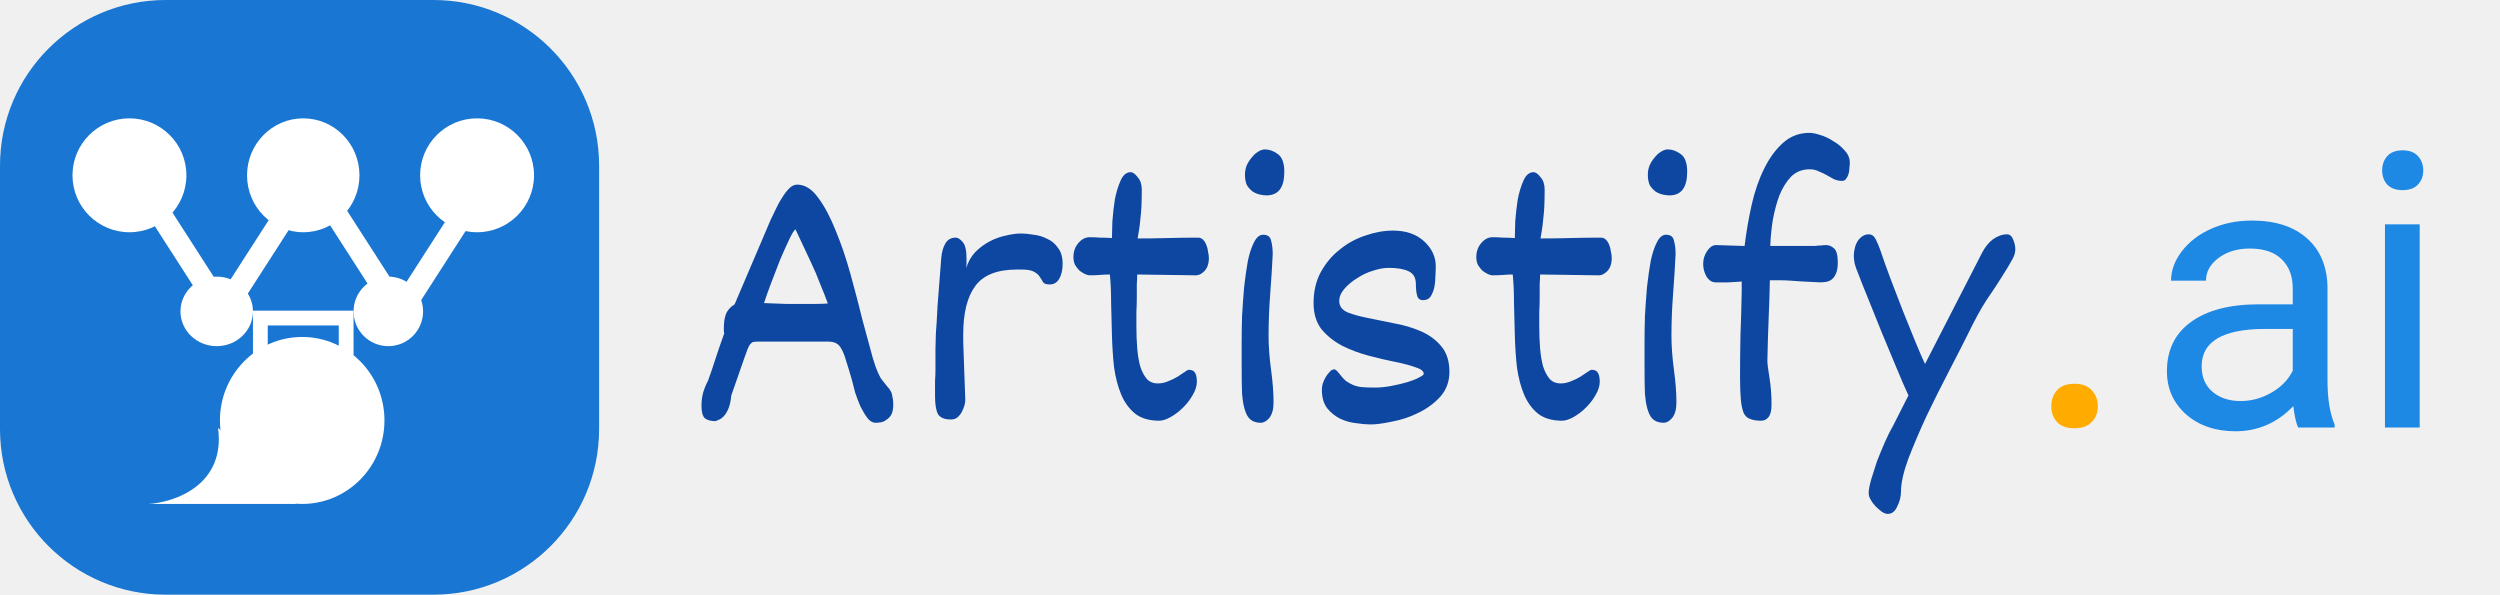
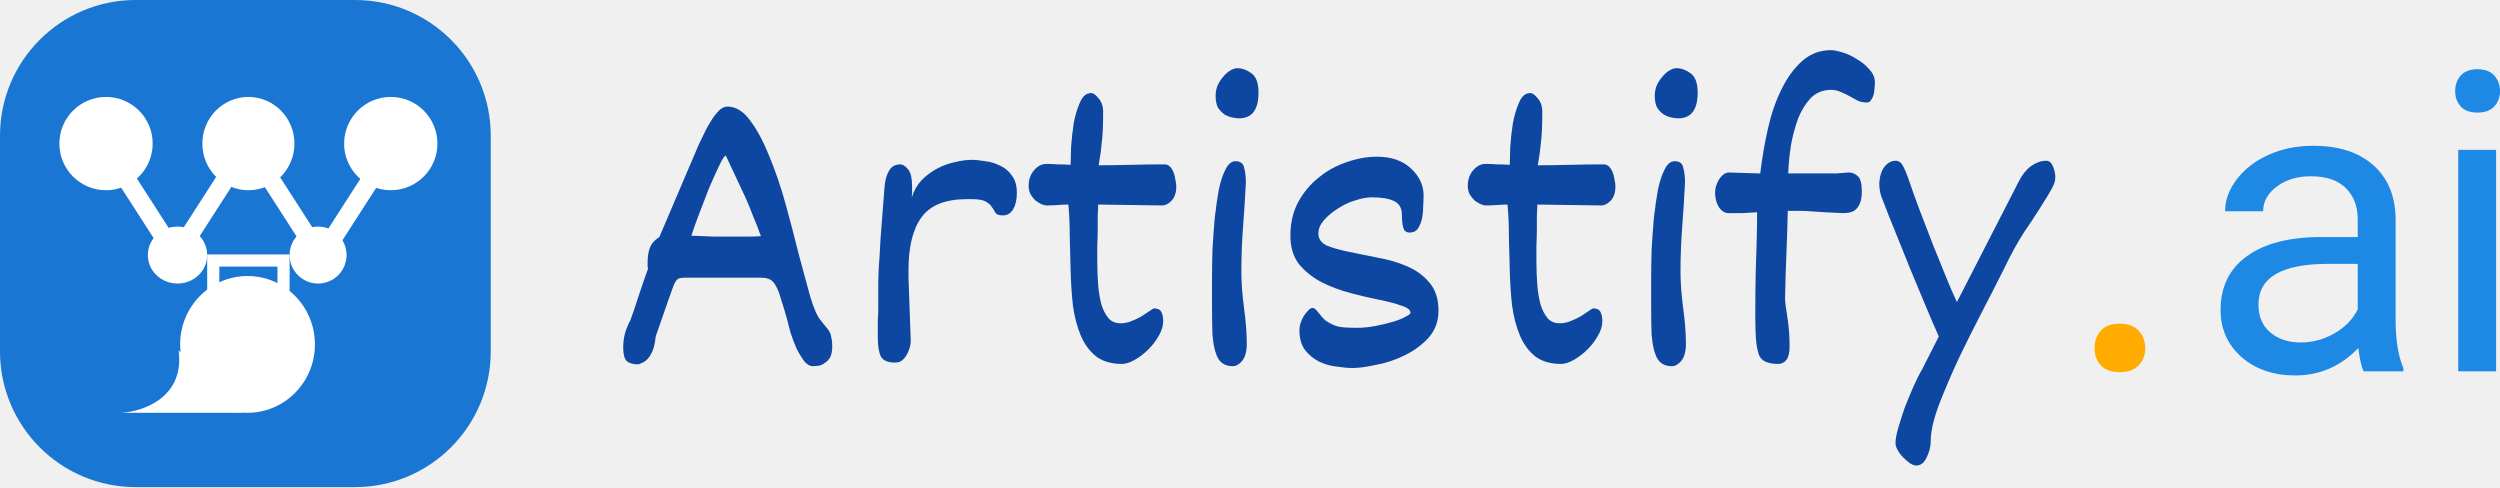
- <svg xmlns="http://www.w3.org/2000/svg" width="1690" height="402" viewBox="0 0 1690 402" fill="none">
-   <path d="M474.2 274.32C474.2 271.147 474.573 268.16 475.32 265.36C476.253 262.373 477.373 259.667 478.68 257.24C480.173 253.133 481.76 248.467 483.44 243.24C485.12 238.013 487.173 232.04 489.6 225.32C489.413 224.76 489.32 224.107 489.32 223.36C489.32 222.613 489.32 222.053 489.32 221.68C489.32 217.947 489.787 214.867 490.72 212.44C491.653 209.827 493.613 207.587 496.6 205.72L520.96 148.6C522.08 146.36 523.293 143.84 524.6 141.04C525.907 138.24 527.307 135.72 528.8 133.48C530.293 131.053 531.88 129 533.56 127.32C535.24 125.64 537.013 124.8 538.88 124.8C544.107 124.8 548.867 127.787 553.16 133.76C557.453 139.547 561.373 146.92 564.92 155.88C568.653 164.84 572.013 174.733 575 185.56C577.987 196.387 580.693 206.747 583.12 216.64C585.733 226.347 588.067 234.933 590.12 242.4C592.36 249.867 594.507 254.813 596.56 257.24C597.867 258.92 598.987 260.32 599.92 261.44C600.853 262.373 601.6 263.4 602.16 264.52C602.72 265.453 603.093 266.667 603.28 268.16C603.653 269.467 603.84 271.24 603.84 273.48C603.84 276.467 603.373 278.8 602.44 280.48C601.507 281.973 600.387 283.093 599.08 283.84C597.96 284.773 596.653 285.333 595.16 285.52C593.853 285.707 592.733 285.8 591.8 285.8C589.933 285.8 588.16 284.773 586.48 282.72C584.8 280.48 583.213 277.867 581.72 274.88C580.413 271.893 579.2 268.72 578.08 265.36C577.147 262 576.4 259.107 575.84 256.68C574.347 251.453 573.04 247.16 571.92 243.8C570.987 240.44 569.96 237.827 568.84 235.96C567.907 234.093 566.693 232.787 565.2 232.04C563.893 231.293 562.027 230.92 559.6 230.92H512.56C511.253 230.92 510.133 231.013 509.2 231.2C508.453 231.387 507.707 231.947 506.96 232.88C506.4 233.627 505.84 234.747 505.28 236.24C504.72 237.733 503.973 239.787 503.04 242.4L494.36 267.32C493.987 271.053 493.333 274.04 492.4 276.28C491.467 278.52 490.347 280.293 489.04 281.6C487.92 282.72 486.8 283.467 485.68 283.84C484.56 284.4 483.813 284.68 483.44 284.68C480.453 284.68 478.12 284.027 476.44 282.72C474.947 281.227 474.2 278.427 474.2 274.32ZM516.48 204.88C521.893 205.067 526.747 205.253 531.04 205.44C535.333 205.44 539.907 205.44 544.76 205.44C547 205.44 549.333 205.44 551.76 205.44C554.187 205.44 556.8 205.347 559.6 205.16C558.293 201.427 556.613 197.133 554.56 192.28C552.693 187.24 550.547 182.2 548.12 177.16L537.76 155.04C536.827 155.6 535.427 157.84 533.56 161.76C531.693 165.68 529.64 170.253 527.4 175.48C525.347 180.707 523.293 186.027 521.24 191.44C519.187 196.853 517.6 201.333 516.48 204.88ZM632.092 267.88C632.092 263.587 632.092 260.133 632.092 257.52C632.278 254.72 632.372 252.387 632.372 250.52V242.68C632.372 240.253 632.372 237.92 632.372 235.68C632.372 233.253 632.465 229.8 632.652 225.32C633.025 220.84 633.398 214.68 633.772 206.84C634.332 199 635.172 188.173 636.292 174.36C636.665 170.253 637.598 166.987 639.092 164.56C640.585 161.947 642.918 160.64 646.092 160.64C647.585 160.64 649.172 161.667 650.852 163.72C652.532 165.587 653.372 169.32 653.372 174.92C653.372 175.853 653.372 176.88 653.372 178C653.372 178.933 653.278 180.053 653.092 181.36C654.398 177.067 656.452 173.427 659.252 170.44C662.238 167.453 665.505 165.027 669.052 163.16C672.598 161.293 676.238 159.987 679.972 159.24C683.705 158.307 687.158 157.84 690.332 157.84C692.758 157.84 695.558 158.12 698.732 158.68C702.092 159.053 705.172 159.987 707.972 161.48C710.958 162.787 713.385 164.84 715.252 167.64C717.305 170.253 718.332 173.8 718.332 178.28C718.332 182.387 717.585 185.747 716.092 188.36C714.598 190.973 712.452 192.28 709.652 192.28C707.412 192.28 705.918 191.813 705.172 190.88C704.612 189.76 703.865 188.547 702.932 187.24C702.185 185.933 700.972 184.813 699.292 183.88C697.612 182.76 694.625 182.2 690.332 182.2H687.532C674.092 182.2 664.665 185.933 659.252 193.4C653.838 200.68 651.132 211.6 651.132 226.16V230.92L652.532 270.4C652.532 271.333 652.345 272.547 651.972 274.04C651.598 275.347 651.038 276.747 650.292 278.24C649.545 279.733 648.518 281.04 647.212 282.16C646.092 283.093 644.598 283.56 642.732 283.56C638.438 283.56 635.545 282.347 634.052 279.92C632.745 277.307 632.092 273.293 632.092 267.88ZM783.598 284.4C776.878 284.4 771.464 282.813 767.358 279.64C763.251 276.28 760.078 271.893 757.838 266.48C755.598 261.067 754.011 254.907 753.078 248C752.331 241.093 751.864 234 751.678 226.72C751.491 219.253 751.304 211.973 751.118 204.88C751.118 197.787 750.838 191.347 750.278 185.56C748.224 185.56 746.078 185.653 743.838 185.84C741.598 186.027 739.171 186.12 736.558 186.12C735.811 186.12 734.784 185.84 733.478 185.28C732.358 184.72 731.144 183.973 729.838 183.04C728.718 181.92 727.691 180.613 726.758 179.12C726.011 177.627 725.638 175.853 725.638 173.8C725.638 170.067 726.758 166.893 728.998 164.28C731.238 161.667 733.758 160.36 736.558 160.36C738.984 160.36 741.411 160.453 743.838 160.64C746.264 160.64 748.878 160.733 751.678 160.92C751.678 158.493 751.771 154.76 751.958 149.72C752.331 144.68 752.891 139.733 753.638 134.88C754.571 130.027 755.878 125.733 757.558 122C759.238 118.267 761.478 116.4 764.278 116.4C765.771 116.4 767.358 117.52 769.038 119.76C770.904 121.813 771.838 124.613 771.838 128.16C771.838 136.56 771.558 142.813 770.998 146.92C770.624 151.027 770.251 154.107 769.878 156.16L769.038 161.2C775.758 161.2 782.478 161.107 789.198 160.92C796.104 160.733 803.011 160.64 809.918 160.64C811.224 160.64 812.344 161.107 813.278 162.04C814.211 162.973 814.958 164.187 815.518 165.68C816.078 166.987 816.451 168.48 816.638 170.16C817.011 171.653 817.198 173.053 817.198 174.36C817.198 178.28 816.171 181.267 814.118 183.32C812.251 185.187 810.384 186.12 808.518 186.12L768.758 185.56C768.758 187.24 768.664 189.48 768.478 192.28C768.478 194.893 768.478 197.787 768.478 200.96C768.478 204.133 768.384 207.493 768.198 211.04C768.198 214.4 768.198 217.667 768.198 220.84C768.198 225.88 768.384 230.733 768.758 235.4C769.131 239.88 769.784 243.893 770.718 247.44C771.838 250.987 773.331 253.88 775.198 256.12C777.064 258.173 779.584 259.2 782.758 259.2C784.998 259.2 787.238 258.733 789.478 257.8C791.904 256.867 794.051 255.84 795.918 254.72C797.971 253.413 799.651 252.293 800.958 251.36C802.264 250.427 803.104 249.96 803.478 249.96C805.718 249.96 807.211 250.707 807.958 252.2C808.704 253.507 809.078 255.467 809.078 258.08C809.078 260.88 808.144 263.867 806.278 267.04C804.598 270.027 802.451 272.827 799.838 275.44C797.224 278.053 794.424 280.2 791.438 281.88C788.451 283.56 785.838 284.4 783.598 284.4ZM856.157 132.08C854.851 132.08 853.357 131.893 851.677 131.52C849.997 131.147 848.411 130.493 846.917 129.56C845.424 128.44 844.117 127.04 842.997 125.36C842.064 123.493 841.597 121.067 841.597 118.08C841.597 116.027 841.971 113.973 842.717 111.92C843.651 109.867 844.771 108.093 846.077 106.6C847.384 104.92 848.784 103.613 850.277 102.68C851.957 101.56 853.544 101 855.037 101C858.024 101 860.917 102.027 863.717 104.08C866.704 106.133 868.197 110.147 868.197 116.12C868.197 126.76 864.184 132.08 856.157 132.08ZM840.477 272.92C840.291 271.987 840.011 269.747 839.637 266.2C839.451 262.467 839.357 255.84 839.357 246.32C839.357 242.587 839.357 237.827 839.357 232.04C839.357 226.067 839.451 219.907 839.637 213.56C840.011 207.027 840.477 200.493 841.037 193.96C841.784 187.427 842.624 181.547 843.557 176.32C844.677 171.093 846.077 166.893 847.757 163.72C849.437 160.36 851.491 158.68 853.917 158.68C856.904 158.68 858.677 159.987 859.237 162.6C859.984 165.213 860.357 168.293 860.357 171.84C859.984 179.68 859.424 188.547 858.677 198.44C857.931 208.147 857.557 217.667 857.557 227C857.557 233.907 858.117 241.56 859.237 249.96C860.357 258.173 860.917 265.547 860.917 272.08C860.917 276.56 859.984 280.013 858.117 282.44C856.251 284.68 854.291 285.8 852.237 285.8C849.064 285.8 846.544 284.867 844.677 283C842.811 281.133 841.411 277.773 840.477 272.92ZM893.57 263.4C893.57 262.28 893.757 260.973 894.13 259.48C894.69 257.8 895.343 256.307 896.09 255C897.023 253.507 897.957 252.293 898.89 251.36C899.823 250.24 900.85 249.68 901.97 249.68C902.717 249.68 903.743 250.52 905.05 252.2C906.73 254.44 908.317 256.213 909.81 257.52C911.49 258.64 913.17 259.573 914.85 260.32C916.717 261.067 918.77 261.533 921.01 261.72C923.437 261.907 926.237 262 929.41 262C932.957 262 936.69 261.627 940.61 260.88C944.53 260.133 948.077 259.293 951.25 258.36C954.423 257.427 957.037 256.4 959.09 255.28C961.33 254.16 962.45 253.32 962.45 252.76C962.45 250.893 960.583 249.4 956.85 248.28C953.303 246.973 948.73 245.76 943.13 244.64C937.53 243.52 931.557 242.12 925.21 240.44C918.863 238.76 912.89 236.52 907.29 233.72C901.69 230.733 897.023 227 893.29 222.52C889.743 217.853 887.97 211.973 887.97 204.88C887.97 197.04 889.557 190.133 892.73 184.16C896.09 178 900.383 172.867 905.61 168.76C910.837 164.467 916.623 161.293 922.97 159.24C929.317 157 935.57 155.88 941.73 155.88C950.503 155.88 957.503 158.307 962.73 163.16C967.957 168.013 970.57 173.613 970.57 179.96C970.57 182.2 970.477 184.627 970.29 187.24C970.29 189.853 970.01 192.373 969.45 194.8C968.89 197.04 968.05 199 966.93 200.68C965.81 202.173 964.13 202.92 961.89 202.92C959.837 202.92 958.53 201.893 957.97 199.84C957.41 197.787 957.13 195.173 957.13 192C957.13 187.707 955.45 184.813 952.09 183.32C948.917 181.827 944.437 181.08 938.65 181.08C935.477 181.08 931.93 181.733 928.01 183.04C924.277 184.16 920.73 185.84 917.37 188.08C914.01 190.133 911.117 192.56 908.69 195.36C906.45 197.973 905.33 200.68 905.33 203.48C905.33 206.84 907.103 209.36 910.65 211.04C914.383 212.533 919.05 213.84 924.65 214.96C930.25 216.08 936.223 217.293 942.57 218.6C948.917 219.72 954.89 221.493 960.49 223.92C966.09 226.347 970.663 229.707 974.21 234C977.943 238.293 979.81 244.08 979.81 251.36C979.81 257.893 977.757 263.493 973.65 268.16C969.543 272.64 964.597 276.28 958.81 279.08C953.21 281.88 947.33 283.84 941.17 284.96C935.197 286.267 930.343 286.92 926.61 286.92C923.81 286.92 920.543 286.64 916.81 286.08C913.077 285.707 909.437 284.68 905.89 283C902.53 281.32 899.637 278.987 897.21 276C894.783 272.827 893.57 268.627 893.57 263.4ZM1055.94 284.4C1049.22 284.4 1043.81 282.813 1039.7 279.64C1035.59 276.28 1032.42 271.893 1030.18 266.48C1027.94 261.067 1026.35 254.907 1025.42 248C1024.67 241.093 1024.21 234 1024.02 226.72C1023.83 219.253 1023.65 211.973 1023.46 204.88C1023.46 197.787 1023.18 191.347 1022.62 185.56C1020.57 185.56 1018.42 185.653 1016.18 185.84C1013.94 186.027 1011.51 186.12 1008.9 186.12C1008.15 186.12 1007.13 185.84 1005.82 185.28C1004.7 184.72 1003.49 183.973 1002.18 183.04C1001.06 181.92 1000.03 180.613 999.102 179.12C998.355 177.627 997.982 175.853 997.982 173.8C997.982 170.067 999.102 166.893 1001.34 164.28C1003.58 161.667 1006.1 160.36 1008.9 160.36C1011.33 160.36 1013.75 160.453 1016.18 160.64C1018.61 160.64 1021.22 160.733 1024.02 160.92C1024.02 158.493 1024.11 154.76 1024.3 149.72C1024.67 144.68 1025.23 139.733 1025.98 134.88C1026.91 130.027 1028.22 125.733 1029.9 122C1031.58 118.267 1033.82 116.4 1036.62 116.4C1038.11 116.4 1039.7 117.52 1041.38 119.76C1043.25 121.813 1044.18 124.613 1044.18 128.16C1044.18 136.56 1043.9 142.813 1043.34 146.92C1042.97 151.027 1042.59 154.107 1042.22 156.16L1041.38 161.2C1048.1 161.2 1054.82 161.107 1061.54 160.92C1068.45 160.733 1075.35 160.64 1082.26 160.64C1083.57 160.64 1084.69 161.107 1085.62 162.04C1086.55 162.973 1087.3 164.187 1087.86 165.68C1088.42 166.987 1088.79 168.48 1088.98 170.16C1089.35 171.653 1089.54 173.053 1089.54 174.36C1089.54 178.28 1088.51 181.267 1086.46 183.32C1084.59 185.187 1082.73 186.12 1080.86 186.12L1041.1 185.56C1041.1 187.24 1041.01 189.48 1040.82 192.28C1040.82 194.893 1040.82 197.787 1040.82 200.96C1040.82 204.133 1040.73 207.493 1040.54 211.04C1040.54 214.4 1040.54 217.667 1040.54 220.84C1040.54 225.88 1040.73 230.733 1041.1 235.4C1041.47 239.88 1042.13 243.893 1043.06 247.44C1044.18 250.987 1045.67 253.88 1047.54 256.12C1049.41 258.173 1051.93 259.2 1055.1 259.2C1057.34 259.2 1059.58 258.733 1061.82 257.8C1064.25 256.867 1066.39 255.84 1068.26 254.72C1070.31 253.413 1071.99 252.293 1073.3 251.36C1074.61 250.427 1075.45 249.96 1075.82 249.96C1078.06 249.96 1079.55 250.707 1080.3 252.2C1081.05 253.507 1081.42 255.467 1081.42 258.08C1081.42 260.88 1080.49 263.867 1078.62 267.04C1076.94 270.027 1074.79 272.827 1072.18 275.44C1069.57 278.053 1066.77 280.2 1063.78 281.88C1060.79 283.56 1058.18 284.4 1055.94 284.4ZM1128.5 132.08C1127.19 132.08 1125.7 131.893 1124.02 131.52C1122.34 131.147 1120.75 130.493 1119.26 129.56C1117.77 128.44 1116.46 127.04 1115.34 125.36C1114.41 123.493 1113.94 121.067 1113.94 118.08C1113.94 116.027 1114.31 113.973 1115.06 111.92C1115.99 109.867 1117.11 108.093 1118.42 106.6C1119.73 104.92 1121.13 103.613 1122.62 102.68C1124.3 101.56 1125.89 101 1127.38 101C1130.37 101 1133.26 102.027 1136.06 104.08C1139.05 106.133 1140.54 110.147 1140.54 116.12C1140.54 126.76 1136.53 132.08 1128.5 132.08ZM1112.82 272.92C1112.63 271.987 1112.35 269.747 1111.98 266.2C1111.79 262.467 1111.7 255.84 1111.7 246.32C1111.7 242.587 1111.7 237.827 1111.7 232.04C1111.7 226.067 1111.79 219.907 1111.98 213.56C1112.35 207.027 1112.82 200.493 1113.38 193.96C1114.13 187.427 1114.97 181.547 1115.9 176.32C1117.02 171.093 1118.42 166.893 1120.1 163.72C1121.78 160.36 1123.83 158.68 1126.26 158.68C1129.25 158.68 1131.02 159.987 1131.58 162.6C1132.33 165.213 1132.7 168.293 1132.7 171.84C1132.33 179.68 1131.77 188.547 1131.02 198.44C1130.27 208.147 1129.9 217.667 1129.9 227C1129.9 233.907 1130.46 241.56 1131.58 249.96C1132.7 258.173 1133.26 265.547 1133.26 272.08C1133.26 276.56 1132.33 280.013 1130.46 282.44C1128.59 284.68 1126.63 285.8 1124.58 285.8C1121.41 285.8 1118.89 284.867 1117.02 283C1115.15 281.133 1113.75 277.773 1112.82 272.92ZM1176.27 255C1176.27 245.48 1176.37 236.053 1176.55 226.72C1176.93 217.2 1177.21 207.213 1177.39 196.76V190.32C1174.41 190.507 1171.42 190.693 1168.43 190.88C1165.63 190.88 1162.74 190.88 1159.75 190.88C1157.33 190.88 1155.27 189.573 1153.59 186.96C1152.1 184.347 1151.35 181.453 1151.35 178.28C1151.35 175.293 1152.19 172.493 1153.87 169.88C1155.74 167.08 1157.79 165.68 1160.03 165.68L1178.23 166.24H1179.35C1180.47 156.907 1182.06 147.667 1184.11 138.52C1186.17 129.373 1188.97 121.253 1192.51 114.16C1196.06 106.88 1200.35 101 1205.39 96.52C1210.43 92.04 1216.41 89.8 1223.31 89.8C1224.99 89.8 1227.33 90.267 1230.31 91.2C1233.49 92.133 1236.47 93.533 1239.27 95.4C1242.26 97.08 1244.87 99.227 1247.11 101.84C1249.35 104.267 1250.47 106.973 1250.47 109.96C1250.47 110.893 1250.38 112.107 1250.19 113.6C1250.19 114.907 1250.01 116.213 1249.63 117.52C1249.26 118.827 1248.7 119.947 1247.95 120.88C1247.39 121.813 1246.55 122.28 1245.43 122.28C1243.38 122.28 1241.51 121.907 1239.83 121.16C1238.15 120.227 1236.47 119.293 1234.79 118.36C1233.11 117.427 1231.34 116.587 1229.47 115.84C1227.61 114.907 1225.55 114.44 1223.31 114.44C1218.27 114.44 1214.07 116.12 1210.71 119.48C1207.54 122.84 1204.93 127.04 1202.87 132.08C1201.01 137.12 1199.51 142.72 1198.39 148.88C1197.46 154.853 1196.9 160.64 1196.71 166.24H1227.23C1228.35 166.053 1229.57 165.96 1230.87 165.96C1232.18 165.773 1233.39 165.68 1234.51 165.68C1236.38 165.68 1238.15 166.427 1239.83 167.92C1241.51 169.413 1242.35 172.587 1242.35 177.44C1242.35 180.8 1241.89 183.413 1240.95 185.28C1240.21 186.96 1239.18 188.267 1237.87 189.2C1236.75 189.947 1235.45 190.413 1233.95 190.6C1232.65 190.787 1231.53 190.88 1230.59 190.88C1226.11 190.693 1222.29 190.507 1219.11 190.32C1215.94 190.133 1213.14 189.947 1210.71 189.76C1208.47 189.573 1206.42 189.48 1204.55 189.48C1202.87 189.48 1201.1 189.48 1199.23 189.48H1196.43C1196.25 198.253 1195.97 207.027 1195.59 215.8C1195.22 224.387 1194.94 233.72 1194.75 243.8C1194.75 245.853 1195.22 249.68 1196.15 255.28C1197.09 260.88 1197.55 266.947 1197.55 273.48C1197.55 277.4 1196.9 280.2 1195.59 281.88C1194.29 283.56 1192.61 284.4 1190.55 284.4C1187.57 284.4 1185.14 284.027 1183.27 283.28C1181.41 282.72 1179.91 281.413 1178.79 279.36C1177.86 277.12 1177.21 274.133 1176.83 270.4C1176.46 266.48 1176.27 261.347 1176.27 255ZM1290.11 267.32C1287.87 262.467 1285.16 256.213 1281.99 248.56C1278.82 240.907 1275.55 233.067 1272.19 225.04C1269.02 217.013 1265.94 209.36 1262.95 202.08C1259.96 194.8 1257.63 188.92 1255.95 184.44C1255.02 182.387 1254.27 180.24 1253.71 178C1253.34 175.76 1253.15 173.987 1253.15 172.68C1253.34 168.387 1254.36 164.933 1256.23 162.32C1258.28 159.707 1260.62 158.4 1263.23 158.4C1265.28 158.4 1266.87 159.52 1267.99 161.76C1269.11 164 1270.14 166.427 1271.07 169.04C1272.94 174.64 1275.27 181.173 1278.07 188.64C1280.87 195.92 1283.67 203.2 1286.47 210.48C1289.46 217.76 1292.26 224.667 1294.87 231.2C1297.48 237.547 1299.63 242.493 1301.31 246.04L1339.67 171.28C1341.72 167.173 1344.24 164 1347.23 161.76C1350.4 159.52 1353.58 158.4 1356.75 158.4C1358.62 158.4 1360.02 159.613 1360.95 162.04C1361.88 164.28 1362.35 166.427 1362.35 168.48C1362.35 170.72 1361.7 172.96 1360.39 175.2C1359.27 177.44 1356.75 181.64 1352.83 187.8C1350.4 191.72 1347.14 196.667 1343.03 202.64C1339.11 208.613 1334.72 216.64 1329.87 226.72C1326.51 233.44 1322.31 241.653 1317.27 251.36C1312.23 261.067 1307.28 270.96 1302.43 281.04C1297.76 291.12 1293.66 300.733 1290.11 309.88C1286.75 319.027 1285.07 326.493 1285.07 332.28C1285.07 335.64 1284.23 339 1282.55 342.36C1281.06 345.72 1278.91 347.4 1276.11 347.4C1274.99 347.4 1273.68 346.933 1272.19 346C1270.88 345.067 1269.48 343.853 1267.99 342.36C1266.68 341.053 1265.56 339.56 1264.63 337.88C1263.7 336.387 1263.23 334.893 1263.23 333.4C1263.23 331.16 1263.79 328.08 1264.91 324.16C1266.03 320.427 1267.34 316.32 1268.83 311.84C1270.51 307.547 1272.28 303.253 1274.15 298.96C1276.02 294.667 1277.88 290.933 1279.75 287.76L1290.11 267.32Z" fill="#0D47A1" />
-   <path d="M1553.58 289C1552.22 286.292 1551.12 281.467 1550.28 274.527C1539.36 285.868 1526.33 291.539 1511.18 291.539C1497.63 291.539 1486.5 287.73 1477.79 280.113C1469.15 272.411 1464.84 262.678 1464.84 250.914C1464.84 236.611 1470.25 225.523 1481.09 217.652C1492.01 209.697 1507.32 205.719 1527.04 205.719H1549.9V194.928C1549.9 186.718 1547.44 180.201 1542.53 175.377C1537.62 170.468 1530.39 168.014 1520.82 168.014C1512.45 168.014 1505.42 170.13 1499.75 174.361C1494.08 178.593 1491.24 183.714 1491.24 189.723H1467.63C1467.63 182.867 1470.04 176.266 1474.87 169.918C1479.78 163.486 1486.38 158.408 1494.67 154.684C1503.05 150.96 1512.23 149.098 1522.22 149.098C1538.05 149.098 1550.45 153.076 1559.42 161.031C1568.39 168.902 1573.04 179.778 1573.38 193.658V256.881C1573.38 269.492 1574.99 279.521 1578.21 286.969V289H1553.58ZM1514.6 271.1C1521.97 271.1 1528.95 269.195 1535.55 265.387C1542.15 261.578 1546.93 256.627 1549.9 250.533V222.35H1531.49C1502.71 222.35 1488.32 230.771 1488.32 247.613C1488.32 254.977 1490.78 260.732 1495.69 264.879C1500.6 269.026 1506.9 271.1 1514.6 271.1ZM1635.72 289H1612.23V151.637H1635.72V289ZM1610.33 115.201C1610.33 111.393 1611.47 108.176 1613.75 105.553C1616.12 102.929 1619.59 101.617 1624.16 101.617C1628.73 101.617 1632.2 102.929 1634.57 105.553C1636.94 108.176 1638.13 111.393 1638.13 115.201C1638.13 119.01 1636.94 122.184 1634.57 124.723C1632.2 127.262 1628.73 128.531 1624.16 128.531C1619.59 128.531 1616.12 127.262 1613.75 124.723C1611.47 122.184 1610.33 119.01 1610.33 115.201Z" fill="#1E88E5" />
-   <path d="M1386.69 274.738C1386.69 270.363 1387.96 266.717 1390.52 263.801C1393.16 260.884 1397.08 259.426 1402.27 259.426C1407.47 259.426 1411.39 260.884 1414.03 263.801C1416.77 266.717 1418.13 270.363 1418.13 274.738C1418.13 278.931 1416.77 282.44 1414.03 285.266C1411.39 288.091 1407.47 289.504 1402.27 289.504C1397.08 289.504 1393.16 288.091 1390.52 285.266C1387.96 282.44 1386.69 278.931 1386.69 274.738Z" fill="#FFAB00" />
-   <rect width="405" height="402" rx="112" fill="#1976D2" />
-   <circle cx="322.5" cy="118.5" r="38.5" transform="rotate(90 322.5 118.5)" fill="white" />
-   <ellipse cx="262.5" cy="210.5" rx="23.5" ry="23.5" transform="rotate(90 262.5 210.5)" fill="white" />
-   <ellipse cx="146.5" cy="210.5" rx="23.5" ry="24.5" transform="rotate(90 146.5 210.5)" fill="white" />
-   <circle cx="87.5" cy="118.5" r="38.5" transform="rotate(90 87.5 118.5)" fill="white" />
-   <ellipse cx="205" cy="118.5" rx="38.5" ry="38" transform="rotate(90 205 118.5)" fill="white" />
-   <line x1="327.491" y1="122.487" x2="268.779" y2="213.758" stroke="white" stroke-width="15" />
-   <line x1="207.651" y1="114.372" x2="266.363" y2="205.642" stroke="white" stroke-width="15" />
-   <line x1="88.794" y1="114.372" x2="147.506" y2="205.642" stroke="white" stroke-width="15" />
-   <line x1="207.483" y1="122.487" x2="148.77" y2="213.758" stroke="white" stroke-width="15" />
-   <rect x="234" y="215" width="25" height="58" transform="rotate(90 234 215)" stroke="white" stroke-width="10" />
-   <ellipse cx="204.281" cy="284.224" rx="55.612" ry="56.434" fill="white" />
-   <path d="M200.171 340.658L147.393 289.155C152.624 327.735 118.279 339.565 100.453 340.658H200.171Z" fill="white" />
+ <svg xmlns="http://www.w3.org/2000/svg" width="349" height="68" fill="none">
+   <path d="M87 48.535a7.8 7.8 0 01.252-2.016c.21-.673.462-1.282.756-1.828.337-.925.694-1.975 1.072-3.152.378-1.176.84-2.52 1.386-4.034a1.397 1.397 0 01-.063-.44v-.379c0-.84.106-1.533.316-2.08.21-.588.65-1.092 1.323-1.512l5.484-12.858c.252-.504.525-1.072.819-1.702.294-.63.61-1.197.945-1.702a7.532 7.532 0 011.072-1.386c.378-.378.777-.567 1.197-.567 1.177 0 2.248.672 3.215 2.016.966 1.303 1.849 2.963 2.647 4.98.84 2.017 1.597 4.244 2.269 6.68.672 2.438 1.282 4.77 1.828 6.997.588 2.185 1.113 4.117 1.576 5.798.504 1.681.987 2.794 1.449 3.34.294.379.546.694.757.946.21.21.378.441.504.693.126.21.21.484.252.82.084.294.126.693.126 1.197 0 .673-.105 1.198-.315 1.576-.21.336-.462.588-.757.756-.252.21-.546.337-.882.379a5.466 5.466 0 01-.756.063c-.42 0-.82-.232-1.198-.694a11.539 11.539 0 01-1.071-1.765 25.343 25.343 0 01-.82-2.142 46.665 46.665 0 01-.504-1.954 72.25 72.25 0 00-.882-2.9c-.21-.756-.441-1.344-.694-1.764-.21-.42-.483-.715-.819-.883-.294-.168-.714-.252-1.26-.252h-10.59a3.91 3.91 0 00-.755.063c-.169.042-.337.168-.505.378-.126.168-.252.42-.378.757-.126.336-.294.798-.504 1.386l-1.954 5.61c-.084.84-.231 1.512-.441 2.017-.21.504-.462.903-.756 1.197-.253.252-.505.42-.757.504-.252.126-.42.19-.504.19-.672 0-1.198-.148-1.576-.442-.336-.336-.504-.966-.504-1.89zm9.517-15.63c1.219.041 2.311.084 3.278.126h4.664c.546 0 1.134-.021 1.765-.063a50.555 50.555 0 00-1.135-2.9 39.064 39.064 0 00-1.45-3.403l-2.332-4.98c-.21.127-.525.63-.945 1.513-.42.883-.882 1.912-1.387 3.088a327.626 327.626 0 00-1.386 3.593 58.75 58.75 0 00-1.072 3.025zm26.024 14.181v-2.332c.042-.63.063-1.156.063-1.576v-3.34c0-.547.021-1.324.063-2.333.084-1.008.168-2.395.253-4.16.126-1.764.315-4.201.567-7.31.084-.925.294-1.66.63-2.207.336-.588.861-.882 1.576-.882.336 0 .693.231 1.071.693.378.42.567 1.26.567 2.521v.694c0 .21-.021.462-.063.756.295-.966.757-1.786 1.387-2.458a9.121 9.121 0 014.664-2.521c.84-.21 1.618-.315 2.332-.315.546 0 1.177.063 1.891.189a5.72 5.72 0 012.08.63 3.748 3.748 0 011.639 1.387c.462.588.693 1.386.693 2.395 0 .924-.168 1.68-.504 2.269-.336.588-.82.882-1.45.882-.504 0-.84-.105-1.008-.315a6.227 6.227 0 00-.505-.82c-.168-.293-.441-.546-.819-.756-.378-.252-1.05-.378-2.017-.378h-.63c-3.025 0-5.147.84-6.366 2.521-1.218 1.639-1.828 4.097-1.828 7.375v1.071l.315 8.887c0 .21-.042.483-.126.82-.084.294-.21.609-.378.945-.168.336-.399.63-.693.882-.252.21-.588.315-1.009.315-.966 0-1.617-.273-1.953-.82-.295-.587-.442-1.49-.442-2.71zm34.104 3.718c-1.512 0-2.731-.357-3.655-1.071-.925-.756-1.639-1.744-2.143-2.962-.504-1.219-.862-2.605-1.072-4.16a58.545 58.545 0 01-.315-4.79c-.042-1.681-.084-3.32-.126-4.916a45.47 45.47 0 00-.189-4.35c-.462 0-.945.022-1.45.064-.504.042-1.05.063-1.638.063-.168 0-.4-.063-.694-.19a6.202 6.202 0 01-.819-.504 4.95 4.95 0 01-.693-.882c-.168-.336-.252-.735-.252-1.198 0-.84.252-1.554.756-2.143.504-.588 1.071-.882 1.702-.882.546 0 1.092.021 1.638.063.547 0 1.135.021 1.765.063 0-.546.021-1.387.063-2.521a42.72 42.72 0 01.378-3.34c.21-1.093.505-2.06.883-2.9.378-.84.882-1.26 1.512-1.26.337 0 .694.252 1.072.756.42.462.63 1.092.63 1.89 0 1.892-.063 3.3-.189 4.224-.084.924-.168 1.617-.252 2.08l-.189 1.134c1.513 0 3.025-.02 4.538-.063 1.555-.042 3.109-.063 4.664-.063.294 0 .546.105.756.315.21.21.378.483.505.82.126.294.21.63.252 1.008.084.336.126.651.126.945 0 .883-.231 1.555-.694 2.017-.42.42-.84.63-1.26.63l-8.95-.126c0 .379-.021.883-.063 1.513v1.954c0 .714-.021 1.47-.063 2.27v2.205c0 1.135.042 2.227.126 3.278a15.9 15.9 0 00.441 2.71c.252.798.588 1.45 1.009 1.954.42.462.987.693 1.701.693a3.91 3.91 0 001.513-.315 9.377 9.377 0 001.45-.694c.462-.294.84-.546 1.134-.756.294-.21.483-.315.567-.315.505 0 .841.168 1.009.504.168.294.252.736.252 1.324 0 .63-.21 1.302-.63 2.017a8.76 8.76 0 01-1.45 1.89 8.721 8.721 0 01-1.891 1.45c-.672.378-1.26.567-1.765.567zm16.333-34.287c-.294 0-.63-.042-1.008-.126a3.4 3.4 0 01-1.071-.441 3.791 3.791 0 01-.883-.945c-.21-.42-.315-.967-.315-1.64 0-.461.084-.924.252-1.386.21-.462.462-.861.756-1.197.295-.379.61-.673.946-.883.378-.252.735-.378 1.071-.378.673 0 1.324.231 1.954.693.672.463 1.009 1.366 1.009 2.71 0 2.396-.904 3.593-2.711 3.593zm-3.529 31.703c-.042-.21-.105-.714-.189-1.512-.042-.84-.063-2.332-.063-4.475v-3.215c0-1.344.021-2.731.063-4.16.084-1.47.189-2.941.315-4.412.168-1.47.357-2.794.567-3.97.252-1.177.567-2.122.946-2.837.378-.756.84-1.134 1.386-1.134.673 0 1.072.294 1.198.882.168.588.252 1.282.252 2.08a218.78 218.78 0 01-.378 5.988 83.86 83.86 0 00-.252 6.429c0 1.554.126 3.277.378 5.168.252 1.849.378 3.508.378 4.98 0 1.008-.21 1.785-.63 2.331-.421.504-.862.757-1.324.757-.714 0-1.282-.21-1.702-.63-.42-.42-.735-1.177-.945-2.27zm11.951-2.143c0-.252.042-.546.126-.882.126-.378.273-.714.441-1.008.21-.337.42-.61.631-.82.21-.252.441-.378.693-.378.168 0 .399.189.693.567.378.504.736.904 1.072 1.198.378.252.756.462 1.134.63.42.168.883.273 1.387.315.546.042 1.176.063 1.891.063.798 0 1.638-.084 2.521-.252.882-.168 1.68-.357 2.395-.567.714-.21 1.302-.441 1.765-.694.504-.252.756-.44.756-.567 0-.42-.42-.756-1.261-1.008-.798-.294-1.827-.568-3.088-.82a67.702 67.702 0 01-4.034-.945 21.048 21.048 0 01-4.034-1.513c-1.26-.672-2.311-1.512-3.151-2.52-.798-1.051-1.198-2.375-1.198-3.971 0-1.765.358-3.32 1.072-4.665.756-1.386 1.723-2.542 2.899-3.466a11.86 11.86 0 013.908-2.143c1.429-.504 2.836-.756 4.223-.756 1.975 0 3.55.546 4.727 1.638 1.176 1.093 1.765 2.353 1.765 3.782 0 .504-.021 1.05-.063 1.639 0 .588-.063 1.155-.189 1.701a4.205 4.205 0 01-.568 1.324c-.252.336-.63.504-1.134.504-.462 0-.756-.23-.883-.693-.126-.462-.189-1.05-.189-1.765 0-.966-.378-1.617-1.134-1.954-.714-.336-1.723-.504-3.025-.504-.715 0-1.513.147-2.396.441-.84.252-1.638.63-2.395 1.135a8.262 8.262 0 00-1.953 1.639c-.505.588-.757 1.197-.757 1.827 0 .757.399 1.324 1.198 1.702.84.336 1.891.63 3.151.883 1.261.252 2.605.525 4.034.819 1.429.252 2.773.651 4.034 1.197 1.26.547 2.29 1.303 3.088 2.27.84.966 1.261 2.268 1.261 3.907 0 1.47-.463 2.731-1.387 3.782a10.944 10.944 0 01-3.34 2.458 14.74 14.74 0 01-3.971 1.323c-1.345.295-2.437.442-3.278.442-.63 0-1.365-.063-2.206-.19a7.447 7.447 0 01-2.458-.693 5.9 5.9 0 01-1.954-1.575c-.546-.715-.819-1.66-.819-2.837zm36.55 4.727c-1.513 0-2.731-.357-3.656-1.071-.924-.756-1.639-1.744-2.143-2.962-.504-1.219-.861-2.605-1.071-4.16a58.545 58.545 0 01-.315-4.79c-.042-1.681-.084-3.32-.126-4.916a45.47 45.47 0 00-.189-4.35c-.463 0-.946.022-1.45.064s-1.051.063-1.639.063c-.168 0-.399-.063-.693-.19a6.273 6.273 0 01-.82-.504 4.95 4.95 0 01-.693-.882c-.168-.336-.252-.735-.252-1.198 0-.84.252-1.554.756-2.143.505-.588 1.072-.882 1.702-.882.546 0 1.093.021 1.639.063.546 0 1.134.021 1.765.063 0-.546.021-1.387.063-2.521a42.72 42.72 0 01.378-3.34c.21-1.093.504-2.06.882-2.9.378-.84.883-1.26 1.513-1.26.336 0 .693.252 1.071.756.421.462.631 1.092.631 1.89 0 1.892-.063 3.3-.189 4.224-.084.924-.169 1.617-.253 2.08l-.189 1.134c1.513 0 3.026-.02 4.538-.063 1.555-.042 3.11-.063 4.664-.063.295 0 .547.105.757.315.21.21.378.483.504.82.126.294.21.63.252 1.008.084.336.126.651.126.945 0 .883-.231 1.555-.693 2.017-.42.42-.841.63-1.261.63l-8.95-.126c0 .379-.021.883-.063 1.513v1.954c0 .714-.021 1.47-.063 2.27v2.205c0 1.135.042 2.227.126 3.278a15.78 15.78 0 00.442 2.71c.252.798.588 1.45 1.008 1.954.42.462.987.693 1.702.693.504 0 1.008-.105 1.512-.315a9.29 9.29 0 001.45-.694c.462-.294.84-.546 1.135-.756.294-.21.483-.315.567-.315.504 0 .84.168 1.008.504.168.294.252.736.252 1.324 0 .63-.21 1.302-.63 2.017a8.697 8.697 0 01-1.45 1.89 8.716 8.716 0 01-1.89 1.45c-.673.378-1.261.567-1.765.567zm16.333-34.287c-.294 0-.63-.042-1.009-.126a3.4 3.4 0 01-1.071-.441 3.806 3.806 0 01-.882-.945c-.21-.42-.316-.967-.316-1.64 0-.461.085-.924.253-1.386.21-.462.462-.861.756-1.197.294-.379.609-.673.945-.883.379-.252.736-.378 1.072-.378.672 0 1.323.231 1.954.693.672.463 1.008 1.366 1.008 2.71 0 2.396-.903 3.593-2.71 3.593zm-3.53 31.703c-.042-.21-.105-.714-.189-1.512-.042-.84-.063-2.332-.063-4.475v-3.215c0-1.344.021-2.731.063-4.16.084-1.47.189-2.941.315-4.412.168-1.47.358-2.794.568-3.97.252-1.177.567-2.122.945-2.837.378-.756.84-1.134 1.387-1.134.672 0 1.071.294 1.197.882.168.588.252 1.282.252 2.08a218.78 218.78 0 01-.378 5.988 83.86 83.86 0 00-.252 6.429c0 1.554.126 3.277.378 5.168.252 1.849.378 3.508.378 4.98 0 1.008-.21 1.785-.63 2.331-.42.504-.861.757-1.323.757-.715 0-1.282-.21-1.702-.63-.42-.42-.736-1.177-.946-2.27zm14.284-4.033c0-2.143.021-4.265.063-6.366.084-2.143.147-4.391.189-6.744v-1.45l-2.017.126h-1.954c-.546 0-1.009-.294-1.387-.882a3.87 3.87 0 01-.504-1.954c0-.673.189-1.303.567-1.891.421-.63.883-.945 1.387-.945l4.097.126h.252a62.454 62.454 0 011.071-6.24c.463-2.06 1.093-3.887 1.891-5.484.799-1.638 1.765-2.962 2.899-3.97C252.726 7.504 254.071 7 255.625 7c.378 0 .904.105 1.576.315a7.34 7.34 0 012.017.946 6.53 6.53 0 011.765 1.45c.504.545.756 1.155.756 1.827 0 .21-.021.483-.063.82a3.2 3.2 0 01-.126.882c-.084.294-.21.546-.378.756a.62.62 0 01-.568.315c-.462 0-.882-.084-1.26-.252l-1.135-.63c-.378-.21-.777-.4-1.197-.567a3.058 3.058 0 00-1.387-.316c-1.134 0-2.08.379-2.836 1.135-.714.756-1.303 1.702-1.765 2.836a22.482 22.482 0 00-1.008 3.782 32.306 32.306 0 00-.378 3.908h6.87a4.99 4.99 0 01.819-.063c.294-.042.567-.063.819-.063.421 0 .82.168 1.198.504.378.336.567 1.05.567 2.143 0 .756-.105 1.344-.315 1.764a2.103 2.103 0 01-.693.883 2.02 2.02 0 01-.883.315 5.452 5.452 0 01-.756.063 154.68 154.68 0 01-2.584-.126c-.714-.042-1.345-.084-1.891-.126a16.756 16.756 0 00-1.387-.063h-1.827c-.042 1.975-.105 3.95-.19 5.925a254.191 254.191 0 00-.189 6.302c0 .463.105 1.324.316 2.584.21 1.261.315 2.627.315 4.097 0 .883-.147 1.513-.442 1.891-.294.378-.672.567-1.134.567-.672 0-1.219-.084-1.639-.252-.42-.126-.756-.42-1.008-.882-.21-.504-.357-1.177-.441-2.017-.084-.882-.126-2.038-.126-3.466zm25.624 2.773c-.504-1.093-1.113-2.5-1.827-4.223a1993.63 1993.63 0 00-2.206-5.294 452.145 452.145 0 00-2.08-5.169 143.695 143.695 0 01-1.576-3.97 8.447 8.447 0 01-.504-1.45 7.72 7.72 0 01-.126-1.198c.042-.966.273-1.743.693-2.332.462-.588.987-.882 1.576-.882.462 0 .819.252 1.071.756s.483 1.05.693 1.639c.421 1.26.946 2.731 1.576 4.412l1.891 4.916a574.513 574.513 0 011.891 4.664 74.63 74.63 0 001.449 3.34l8.635-16.828c.462-.924 1.03-1.639 1.702-2.143.714-.504 1.429-.756 2.143-.756.42 0 .735.273.945.82.21.503.316.987.316 1.449 0 .504-.148 1.008-.442 1.513-.252.504-.819 1.45-1.701 2.836a88.028 88.028 0 01-2.206 3.34c-.883 1.345-1.87 3.152-2.963 5.42a408.676 408.676 0 01-2.836 5.547 247.544 247.544 0 00-3.34 6.681 111.286 111.286 0 00-2.774 6.492c-.756 2.059-1.134 3.74-1.134 5.042 0 .757-.189 1.513-.567 2.27-.337.756-.82 1.134-1.45 1.134-.252 0-.546-.105-.882-.316a7.61 7.61 0 01-.946-.819 4.525 4.525 0 01-.756-1.008c-.21-.336-.315-.673-.315-1.009 0-.504.126-1.197.378-2.08.252-.84.546-1.764.882-2.773.378-.966.778-1.933 1.198-2.9.42-.966.84-1.806 1.26-2.52l2.332-4.601z" fill="#0D47A1" />
+   <path d="M329.968 51.84c-.305-.61-.553-1.696-.743-3.258-2.458 2.553-5.392 3.83-8.802 3.83-3.048 0-5.554-.858-7.516-2.573-1.943-1.733-2.915-3.924-2.915-6.572 0-3.22 1.219-5.716 3.658-7.488 2.458-1.79 5.906-2.686 10.345-2.686h5.144v-2.429c0-1.848-.553-3.315-1.658-4.4-1.105-1.106-2.734-1.658-4.886-1.658-1.886 0-3.468.476-4.744 1.429-1.277.952-1.915 2.105-1.915 3.457h-5.315c0-1.543.543-3.029 1.629-4.458 1.105-1.447 2.591-2.59 4.458-3.429 1.886-.838 3.953-1.257 6.201-1.257 3.563 0 6.354.895 8.373 2.686 2.02 1.772 3.067 4.22 3.144 7.344V44.61c0 2.838.362 5.096 1.086 6.773v.457h-5.544zm-8.774-4.03c1.658 0 3.23-.428 4.716-1.286 1.486-.857 2.562-1.971 3.229-3.343v-6.344h-4.144c-6.477 0-9.716 1.895-9.716 5.687 0 1.657.552 2.953 1.657 3.886 1.105.934 2.525 1.4 4.258 1.4zm27.263 4.03h-5.287V20.92h5.287v30.92zm-5.715-39.122c0-.858.257-1.582.771-2.172.534-.59 1.315-.886 2.343-.886 1.029 0 1.81.295 2.344.886.533.59.8 1.314.8 2.172 0 .857-.267 1.571-.8 2.143-.534.571-1.315.857-2.344.857-1.028 0-1.809-.286-2.343-.857-.514-.572-.771-1.286-.771-2.143z" fill="#1E88E5" />
+   <path d="M292.401 48.63c0-.985.287-1.806.862-2.463.595-.656 1.477-.984 2.646-.984 1.17 0 2.052.328 2.647.984.615.657.923 1.478.923 2.462 0 .944-.308 1.734-.923 2.37-.595.636-1.477.954-2.647.954-1.169 0-2.051-.318-2.646-.954-.575-.636-.862-1.426-.862-2.37z" fill="#FFAB00" />
+   <path d="M0 18.945C0 8.482 8.482 0 18.945 0h30.617c10.463 0 18.945 8.482 18.945 18.945v30.11C68.507 59.518 60.025 68 49.562 68H18.945C8.482 68 0 59.518 0 49.055v-30.11z" fill="#1976D2" />
+   <path d="M54.552 26.557a6.512 6.512 0 110-13.025 6.512 6.512 0 010 13.025zM44.403 39.582a3.975 3.975 0 110-7.95 3.975 3.975 0 010 7.95zm-19.622 0c-2.289 0-4.144-1.78-4.144-3.975 0-2.196 1.855-3.975 4.144-3.975s4.144 1.78 4.144 3.975c0 2.195-1.855 3.975-4.144 3.975zM14.8 26.557a6.512 6.512 0 110-13.025 6.512 6.512 0 010 13.025zm19.876 0c-3.55 0-6.427-2.916-6.427-6.512 0-3.597 2.878-6.513 6.427-6.513 3.55 0 6.428 2.916 6.428 6.513 0 3.596-2.877 6.512-6.428 6.512z" fill="#fff" />
+   <path fill-rule="evenodd" clip-rule="evenodd" d="M22.956 35.587L13.025 20.15l2.134-1.373 9.413 14.633 8.53-13.26.048.031-.02-.031 2.134-1.373 9.51 14.784 8.627-13.411 2.134 1.372-9.931 15.44-2.134-1.373.288-.449-.697.448-8.437-13.116-9.32 14.49-2.134-1.373.151-.235-.365.234z" fill="#fff" />
+   <path fill-rule="evenodd" clip-rule="evenodd" d="M38.736 39.751v-2.537h-8.12v2.537h8.12zm-9.81-4.229h11.502v5.92H28.925v-5.92z" fill="#fff" />
+   <path d="M43.962 48.078c0 5.272-4.212 9.546-9.407 9.546-5.196 0-9.407-4.274-9.407-9.547 0-5.272 4.211-9.545 9.407-9.545 5.195 0 9.407 4.273 9.407 9.546z" fill="#fff" />
+   <path d="M33.86 57.624l-8.928-8.712c.885 6.526-4.925 8.527-7.94 8.712H33.86z" fill="#fff" />
</svg>
